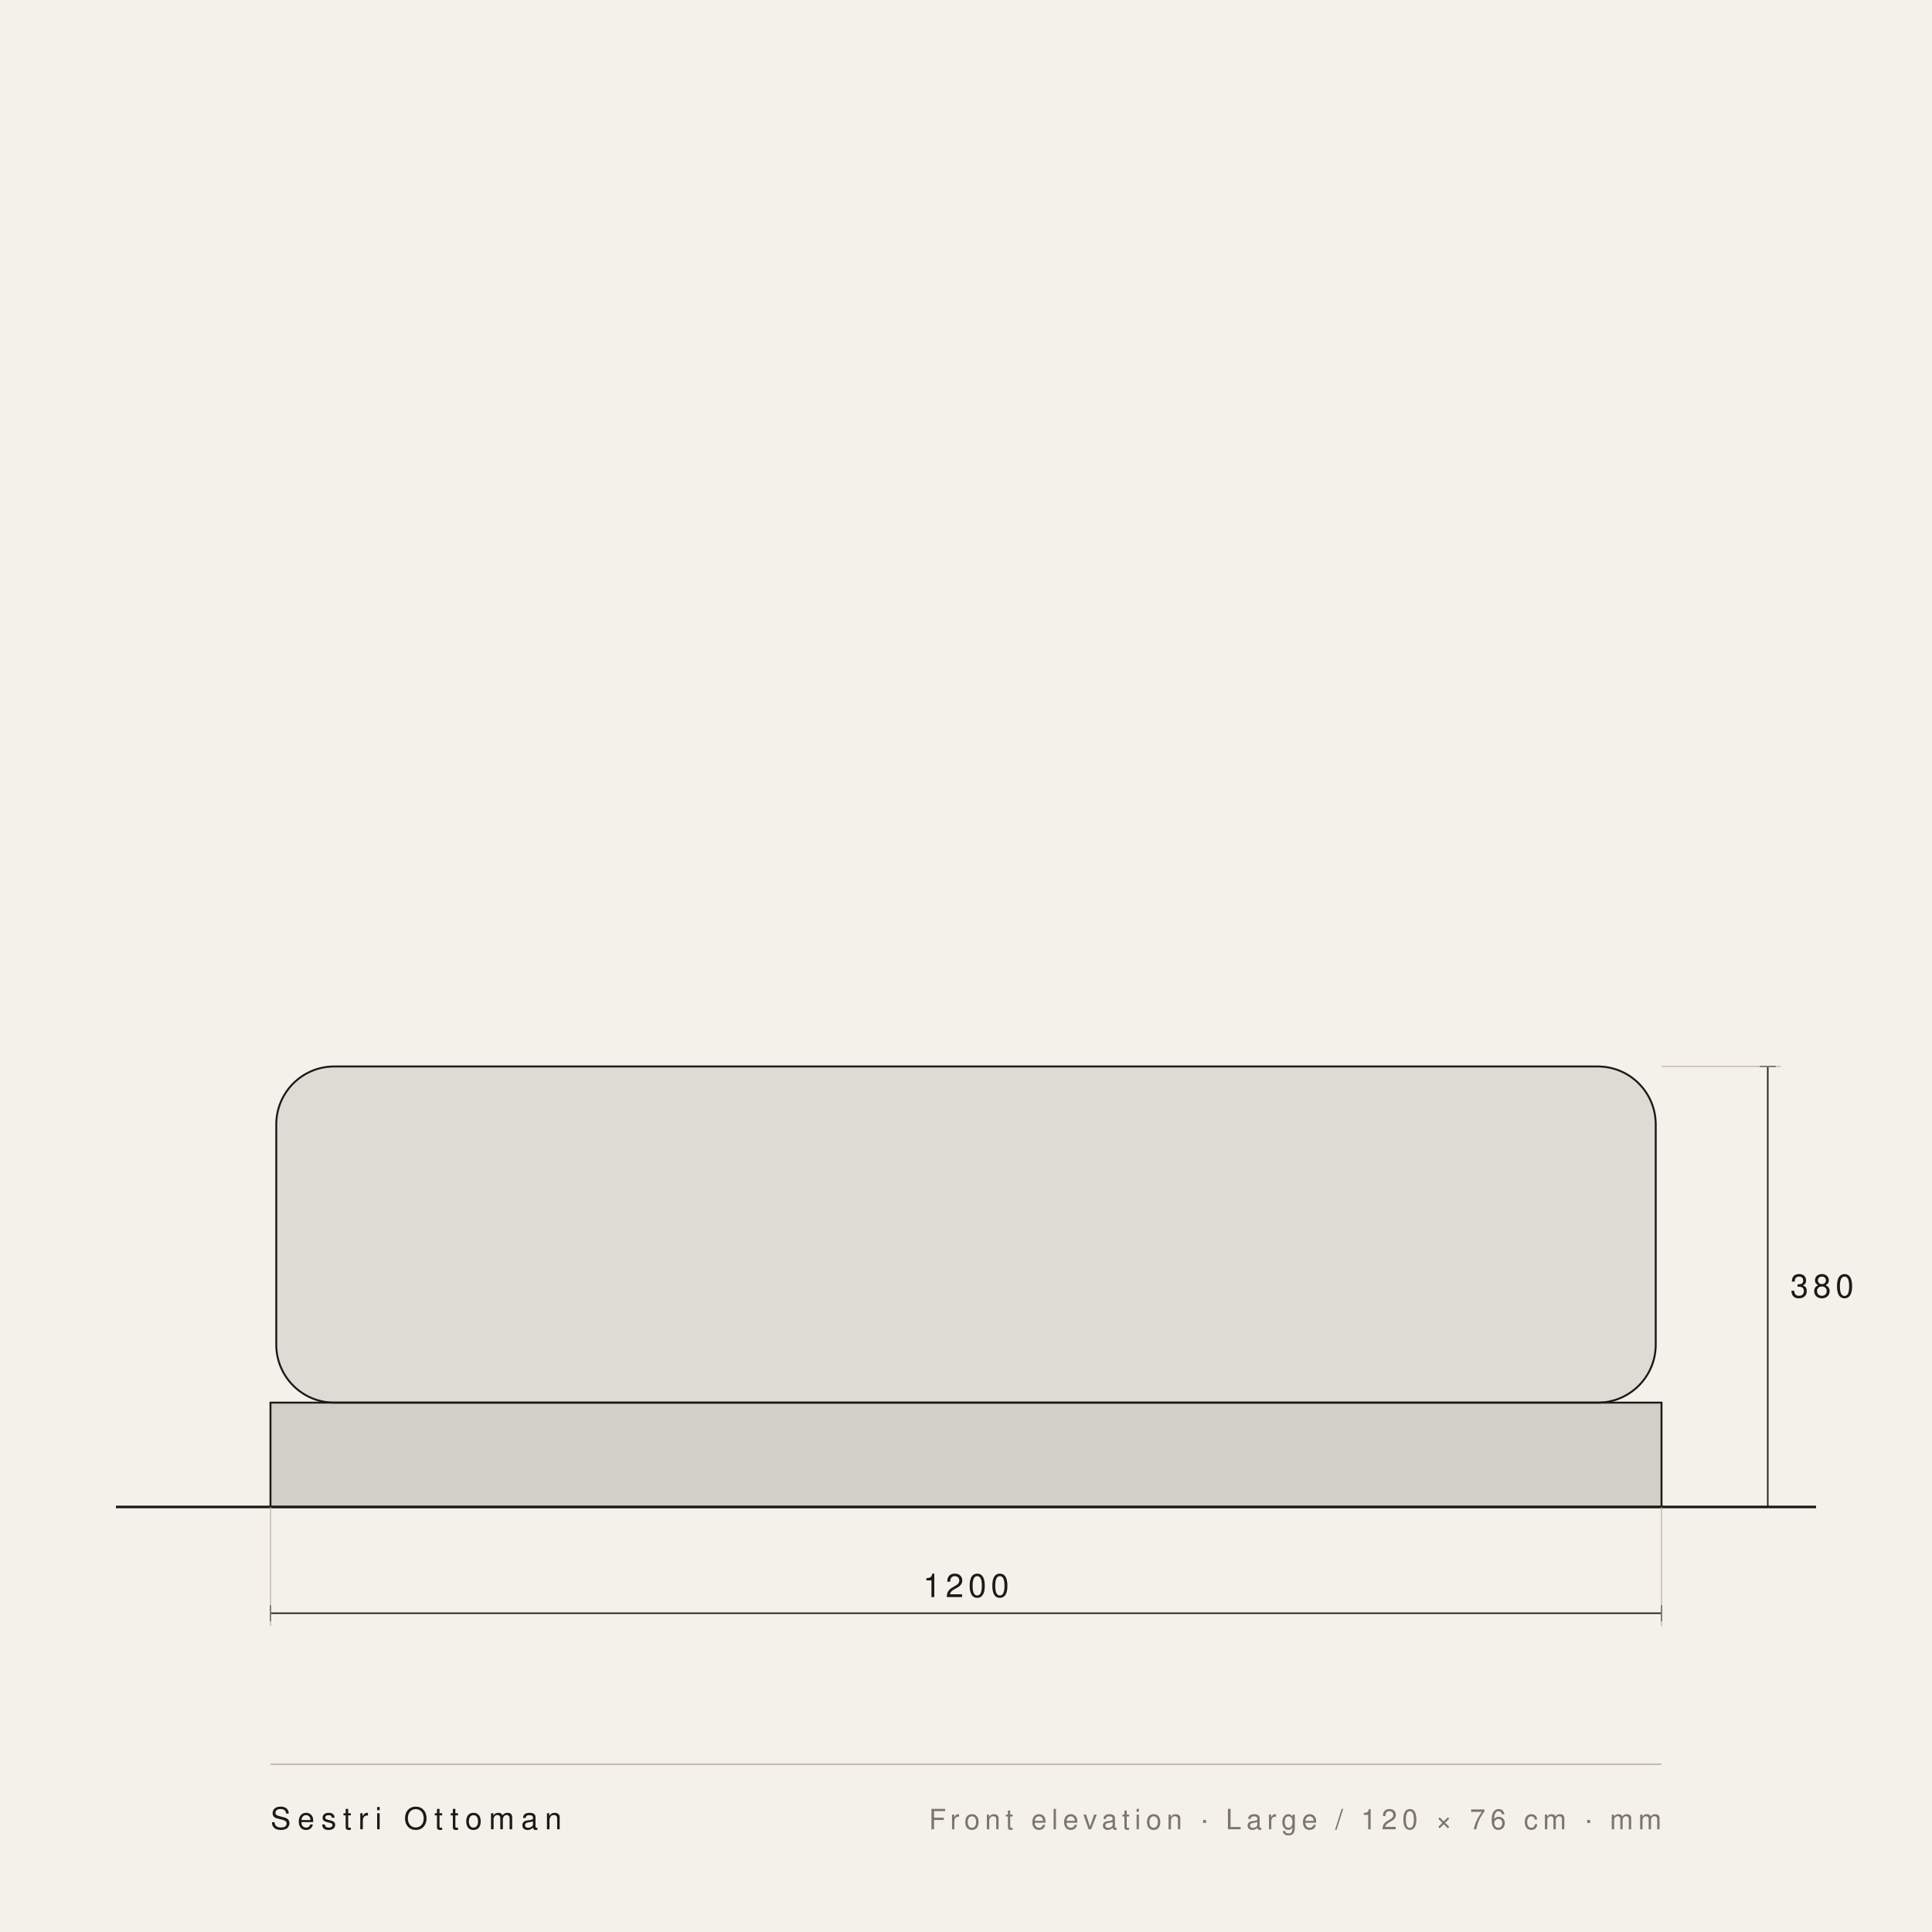
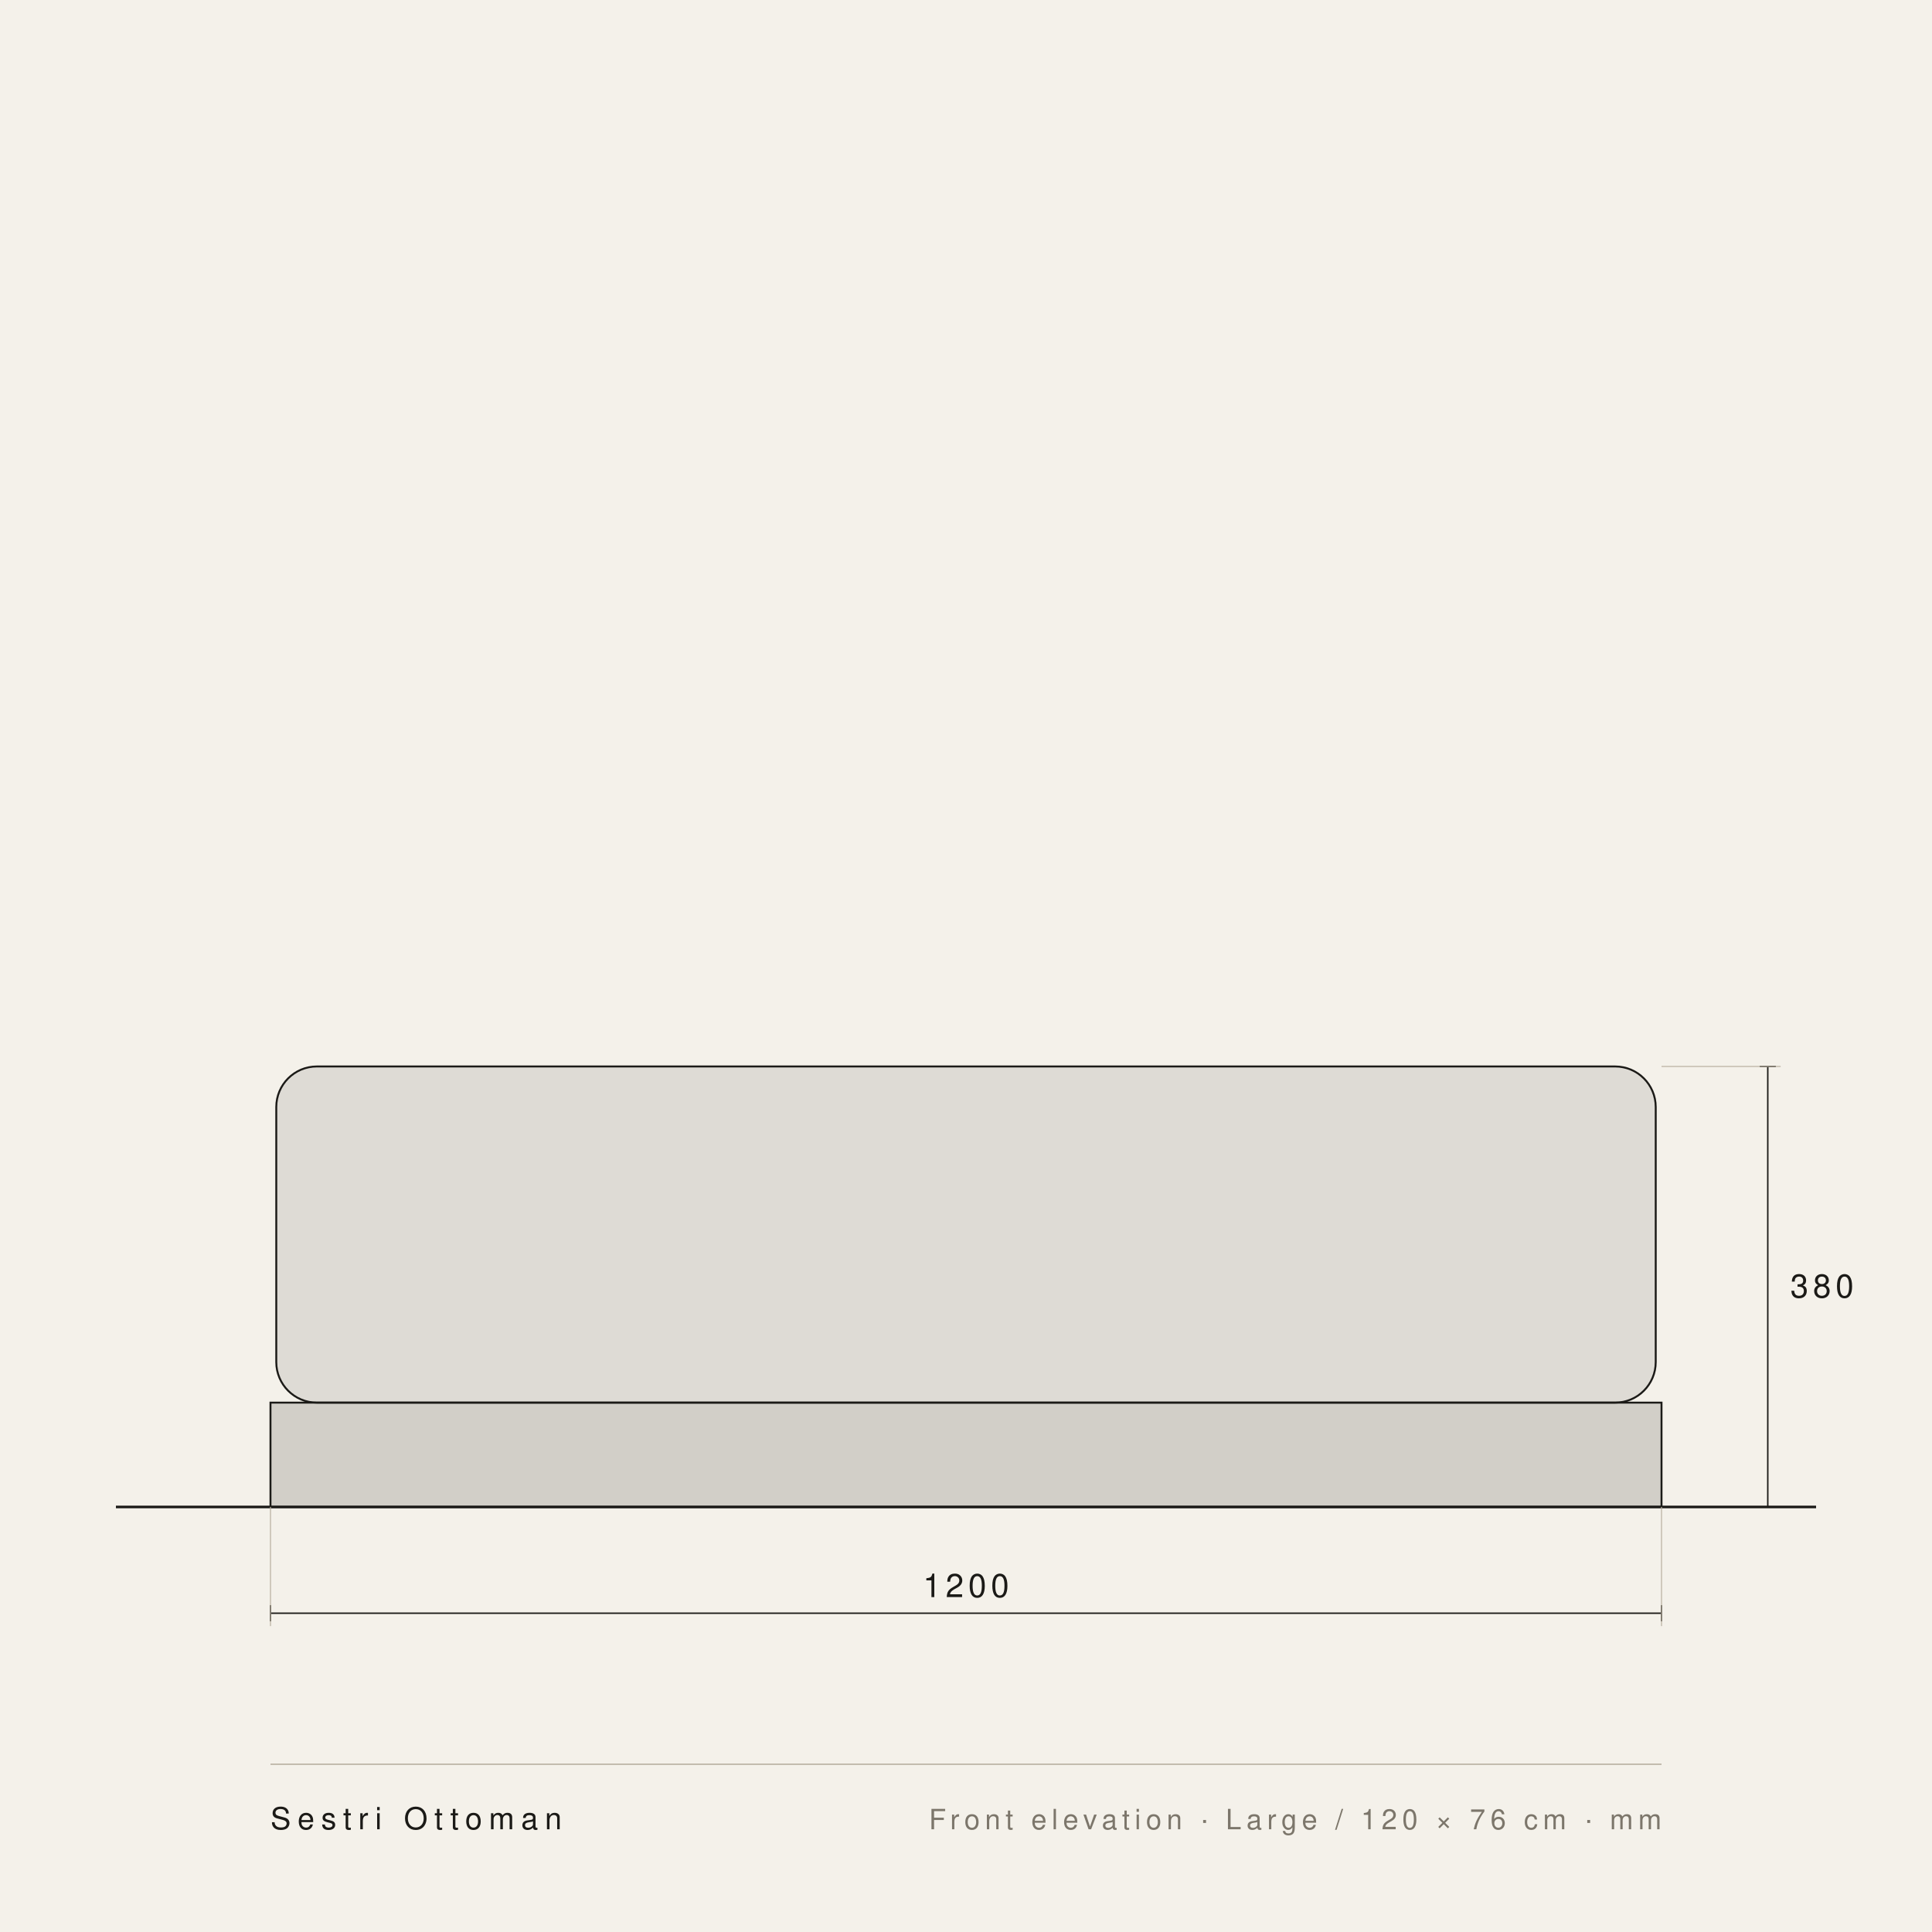
<svg xmlns="http://www.w3.org/2000/svg" width="1200" height="1200" viewBox="0 0 1200 1200" role="img" aria-label="Scale elevation drawing of the Sestri Ottoman">
  <style>
    .dim{font-family:Jost,'Helvetica Neue',Helvetica,Arial,sans-serif;font-size:20.2px;letter-spacing:0.14em;fill:#1b1a17}
    .lbl{font-family:Jost,'Helvetica Neue',Helvetica,Arial,sans-serif;font-size:19.0px;letter-spacing:0.22em;text-transform:uppercase;fill:#1b1a17}
    .lblq{font-family:Jost,'Helvetica Neue',Helvetica,Arial,sans-serif;font-size:17.4px;letter-spacing:0.18em;text-transform:uppercase;fill:#7c766b}
  </style>
  <rect width="1200" height="1200" fill="#f4f1ea" />
  <line x1="72.0" y1="936.0" x2="1128.0" y2="936.0" stroke="#1b1a17" stroke-width="1.6" />
  <rect x="168.0" y="871.2" width="864.0" height="64.8" fill="#1b1a17" fill-opacity="0.16" stroke="#1b1a17" stroke-width="1.2" />
-   <rect x="171.6" y="662.4" width="856.8" height="208.8" rx="36.0" fill="#1b1a17" fill-opacity="0.1" stroke="#1b1a17" stroke-width="1.2" />
+   <rect x="171.6" y="662.4" width="856.8" height="208.8" rx="25.2" fill="#1b1a17" fill-opacity="0.1" stroke="#1b1a17" stroke-width="1.2" />
  <line x1="168" y1="1002" x2="1032" y2="1002" stroke="#1b1a17" stroke-width="0.9" />
  <line x1="168.0" y1="997.0" x2="168.0" y2="1007.0" stroke="#1b1a17" stroke-width="0.9" />
  <line x1="1032.0" y1="997.0" x2="1032.0" y2="1007.0" stroke="#1b1a17" stroke-width="0.9" />
  <line x1="168" y1="936" x2="168" y2="1010" stroke="#b9b1a1" stroke-width="0.6" />
  <line x1="1032" y1="936" x2="1032" y2="1010" stroke="#b9b1a1" stroke-width="0.6" />
  <text x="600.0" y="992.0" class="dim" text-anchor="middle">1200</text>
  <line x1="1098" y1="936" x2="1098" y2="662.4" stroke="#1b1a17" stroke-width="0.9" />
  <line x1="1093.0" y1="936.0" x2="1103.0" y2="936.0" stroke="#1b1a17" stroke-width="0.9" />
  <line x1="1093.0" y1="662.4" x2="1103.0" y2="662.4" stroke="#1b1a17" stroke-width="0.9" />
  <line x1="1032" y1="662.4" x2="1106" y2="662.4" stroke="#b9b1a1" stroke-width="0.6" />
  <text x="1112.0" y="799.2" class="dim" text-anchor="start" dominant-baseline="middle">380</text>
  <g>
    <line x1="168.0" y1="1095.8" x2="1032.0" y2="1095.8" stroke="#b9b1a1" stroke-width="0.8" />
    <text x="168.0" y="1136.2" class="lbl">Sestri Ottoman</text>
    <text x="1032.0" y="1136.2" class="lblq" text-anchor="end">Front elevation · Large / 120 × 76 cm · mm</text>
  </g>
</svg>
